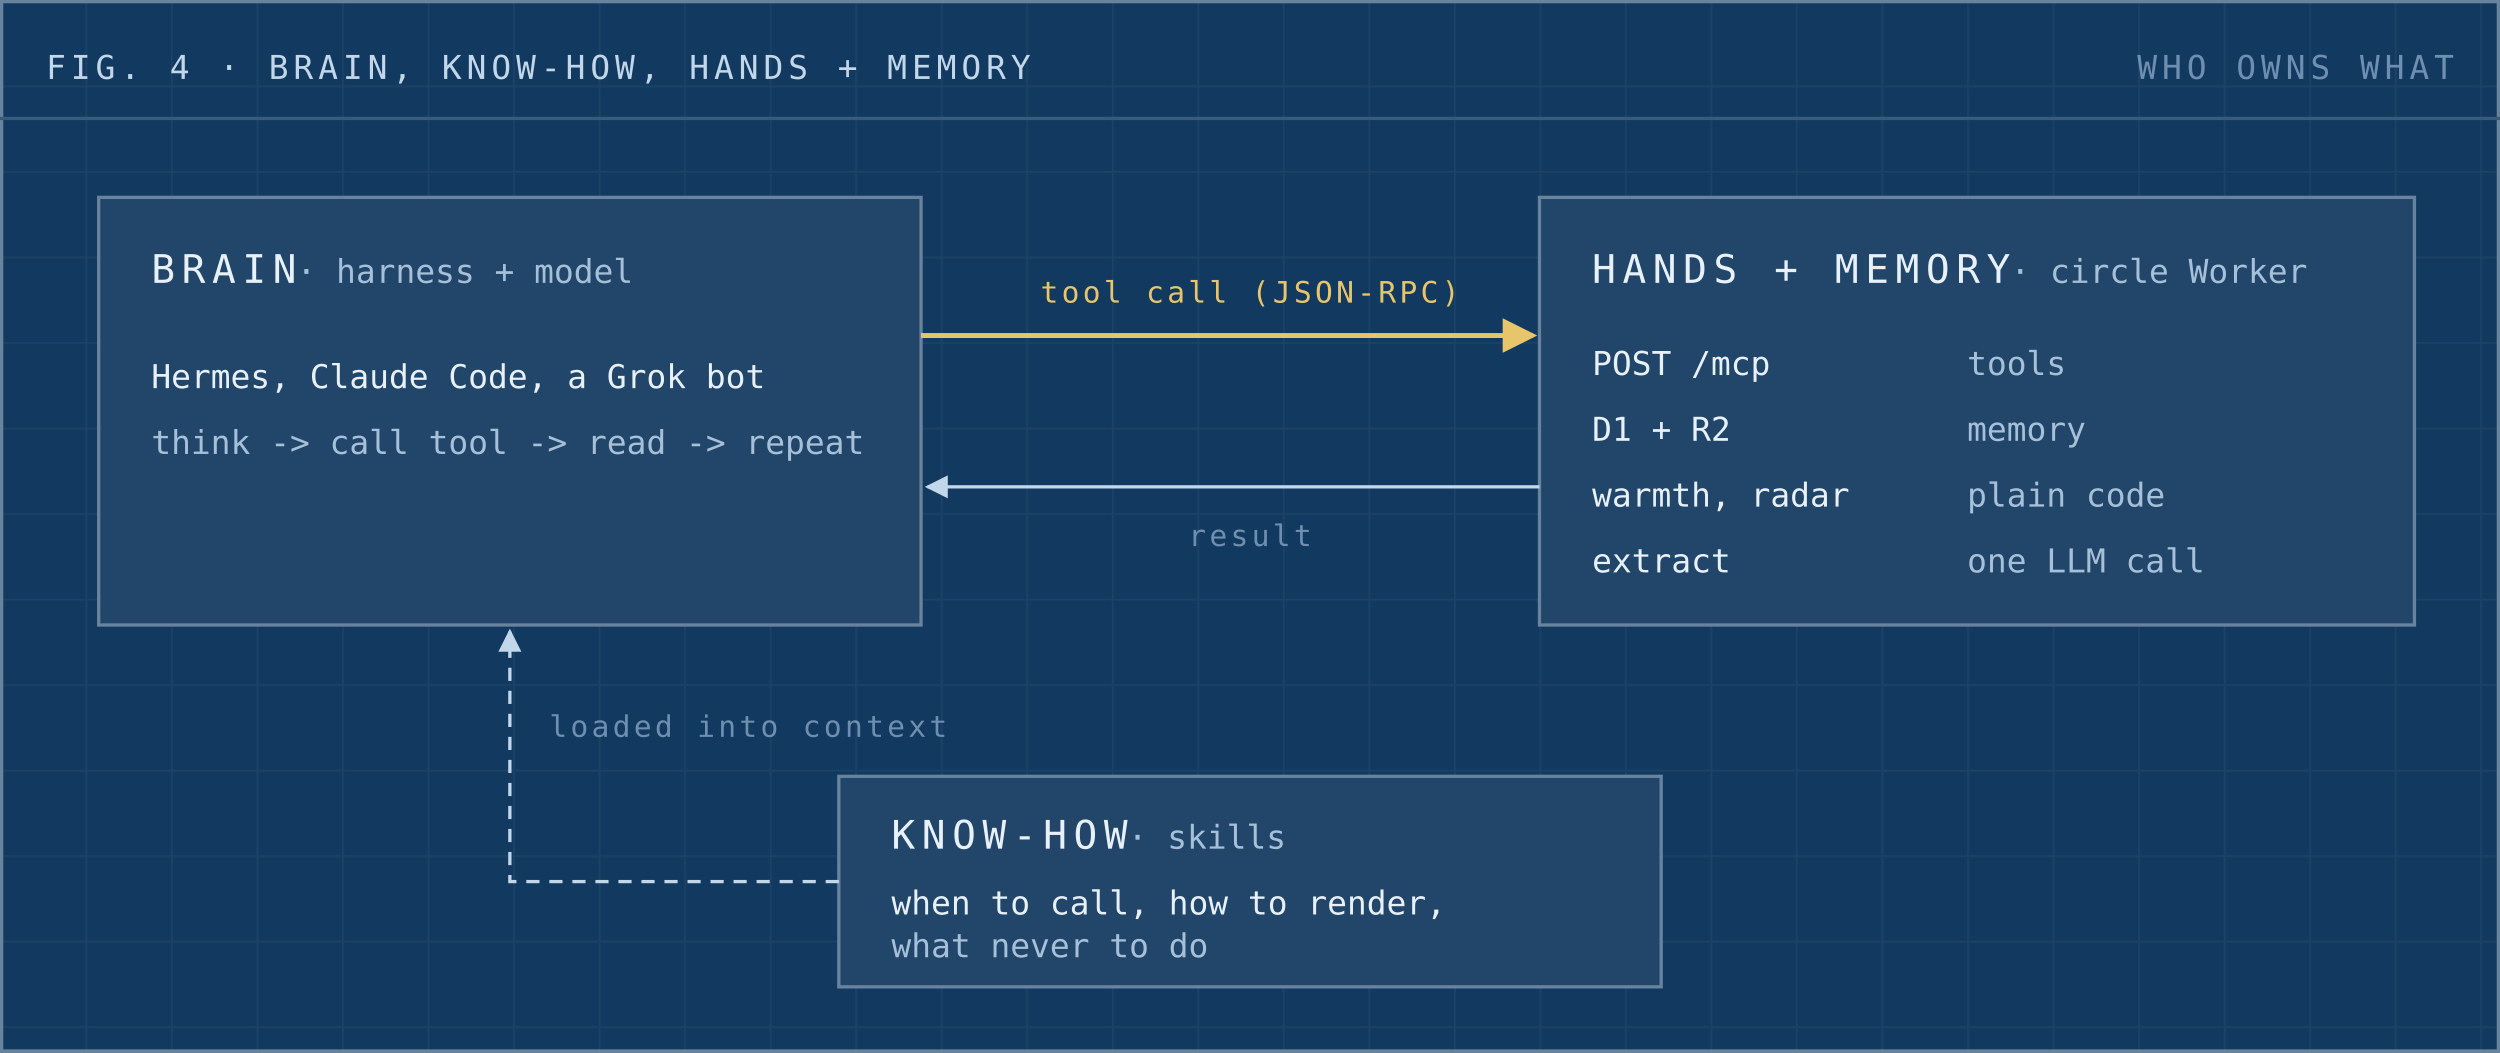
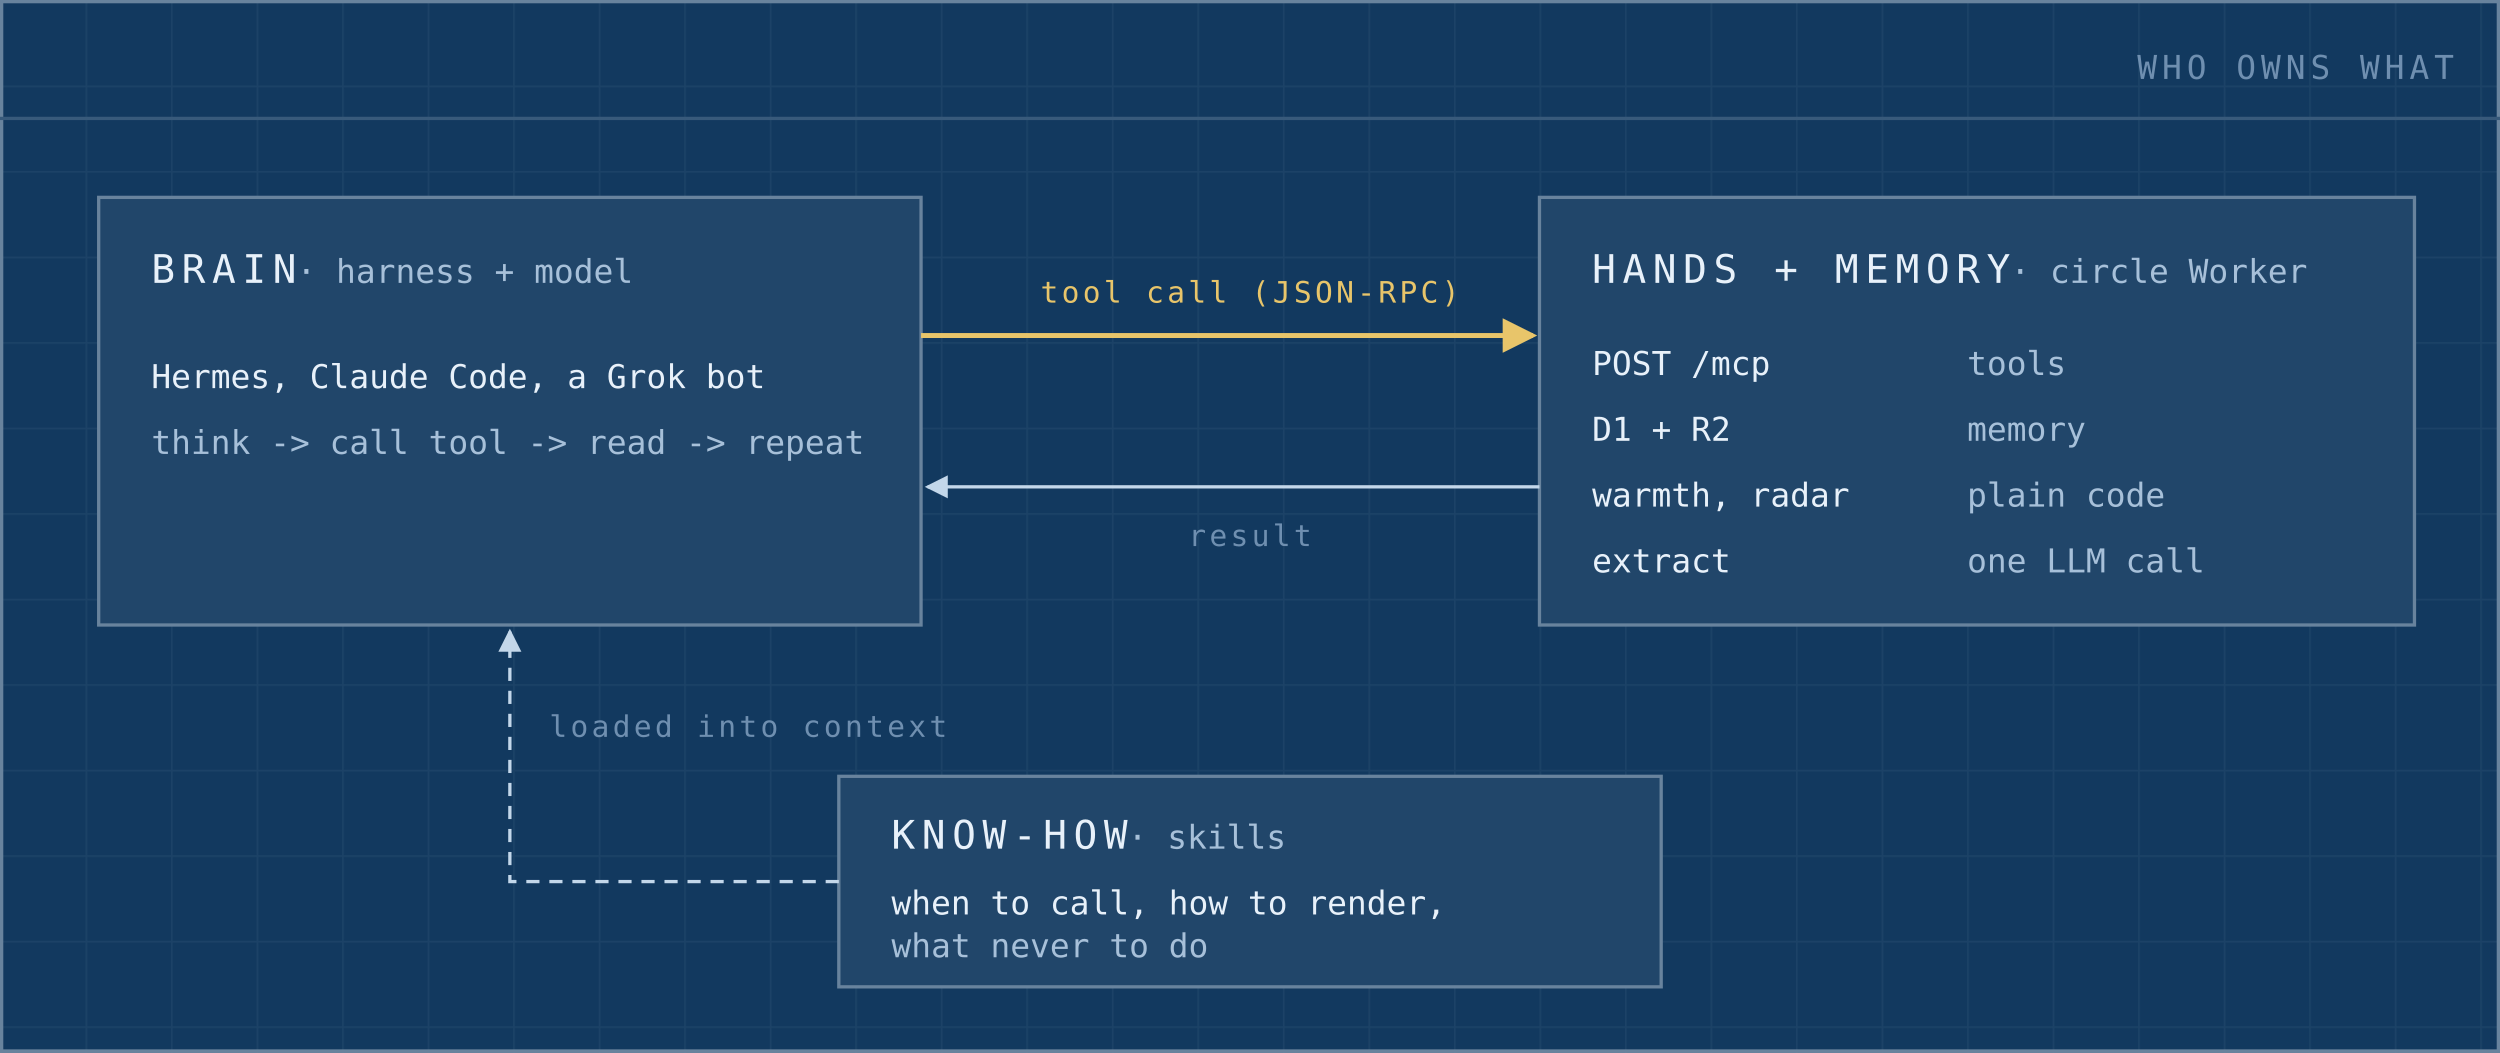
<svg xmlns="http://www.w3.org/2000/svg" viewBox="0 0 760 320" style="width:100%;height:auto;max-width:760px;display:block" font-family="ui-monospace, SFMono-Regular, Menlo, Consolas, monospace">
  <defs>
    <pattern id="grid2" width="26" height="26" patternUnits="userSpaceOnUse">
      <path d="M 26 0 L 0 0 0 26" fill="none" stroke="#e8f1fa" stroke-opacity="0.05" stroke-width="1" />
    </pattern>
    <marker id="arr2" viewBox="0 0 8 8" refX="7" refY="4" markerWidth="7" markerHeight="7" orient="auto">
      <path d="M0,0 L8,4 L0,8 z" fill="#c3d7ea" />
    </marker>
    <marker id="arr2a" viewBox="0 0 8 8" refX="7" refY="4" markerWidth="7" markerHeight="7" orient="auto">
      <path d="M0,0 L8,4 L0,8 z" fill="#e8c56a" />
    </marker>
  </defs>
  <rect width="760" height="320" fill="#12395f" />
  <rect width="760" height="320" fill="url(#grid2)" />
  <rect x="0.5" y="0.5" width="759" height="319" fill="none" stroke="#68839d" />
-   <text x="14" y="24" font-size="10" letter-spacing="1.5" fill="#c3d7ea">FIG. 4 · BRAIN, KNOW-HOW, HANDS + MEMORY</text>
  <text x="746" y="24" font-size="10" letter-spacing="1.5" fill="#6f8fb0" text-anchor="end">WHO OWNS WHAT</text>
  <line x1="0" y1="36" x2="760" y2="36" stroke="#385a7b" />
  <rect x="30" y="60" width="250" height="130" fill="#21466a" stroke="#68839d" />
  <text x="46" y="86" font-size="12" letter-spacing="2" fill="#e8f1fa">BRAIN<tspan font-size="10" letter-spacing="0" fill="#a7c0d9"> · harness + model</tspan>
  </text>
  <text x="46" y="118" font-size="10" fill="#e8f1fa">Hermes, Claude Code, a Grok bot</text>
  <text x="46" y="138" font-size="10" fill="#a7c0d9">think -&gt; call tool -&gt; read -&gt; repeat</text>
  <rect x="468" y="60" width="266" height="130" fill="#21466a" stroke="#68839d" />
  <text x="484" y="86" font-size="12" letter-spacing="2" fill="#e8f1fa">HANDS + MEMORY<tspan font-size="10" letter-spacing="0" fill="#a7c0d9"> · circle Worker</tspan>
  </text>
  <text x="484" y="114" font-size="10" fill="#e8f1fa">POST /mcp</text>
  <text x="484" y="134" font-size="10" fill="#e8f1fa">D1 + R2</text>
  <text x="484" y="154" font-size="10" fill="#e8f1fa">warmth, radar</text>
  <text x="484" y="174" font-size="10" fill="#e8f1fa">extract</text>
  <text x="598" y="114" font-size="10" fill="#a7c0d9">tools</text>
  <text x="598" y="134" font-size="10" fill="#a7c0d9">memory</text>
  <text x="598" y="154" font-size="10" fill="#a7c0d9">plain code</text>
  <text x="598" y="174" font-size="10" fill="#a7c0d9">one LLM call</text>
  <line x1="280" y1="102" x2="466" y2="102" stroke="#e8c56a" stroke-width="1.5" marker-end="url(#arr2a)" />
  <text x="380" y="92" font-size="9" letter-spacing="1" fill="#e8c56a" text-anchor="middle">tool call (JSON-RPC)</text>
  <line x1="468" y1="148" x2="282" y2="148" stroke="#c3d7ea" marker-end="url(#arr2)" />
  <text x="380" y="166" font-size="9" letter-spacing="1" fill="#6f8fb0" text-anchor="middle">result</text>
  <rect x="255" y="236" width="250" height="64" fill="#21466a" stroke="#68839d" />
  <text x="271" y="258" font-size="12" letter-spacing="2" fill="#e8f1fa">KNOW-HOW<tspan font-size="10" letter-spacing="0" fill="#a7c0d9"> · skills</tspan>
  </text>
  <text x="271" y="278" font-size="10" fill="#e8f1fa">when to call, how to render,</text>
  <text x="271" y="291" font-size="10" fill="#a7c0d9">what never to do</text>
  <path d="M 255 268 L 155 268 L 155 192" fill="none" stroke="#c3d7ea" stroke-dasharray="4 3" marker-end="url(#arr2)" />
  <text x="167" y="224" font-size="9" letter-spacing="1" fill="#6f8fb0">loaded into context</text>
</svg>
